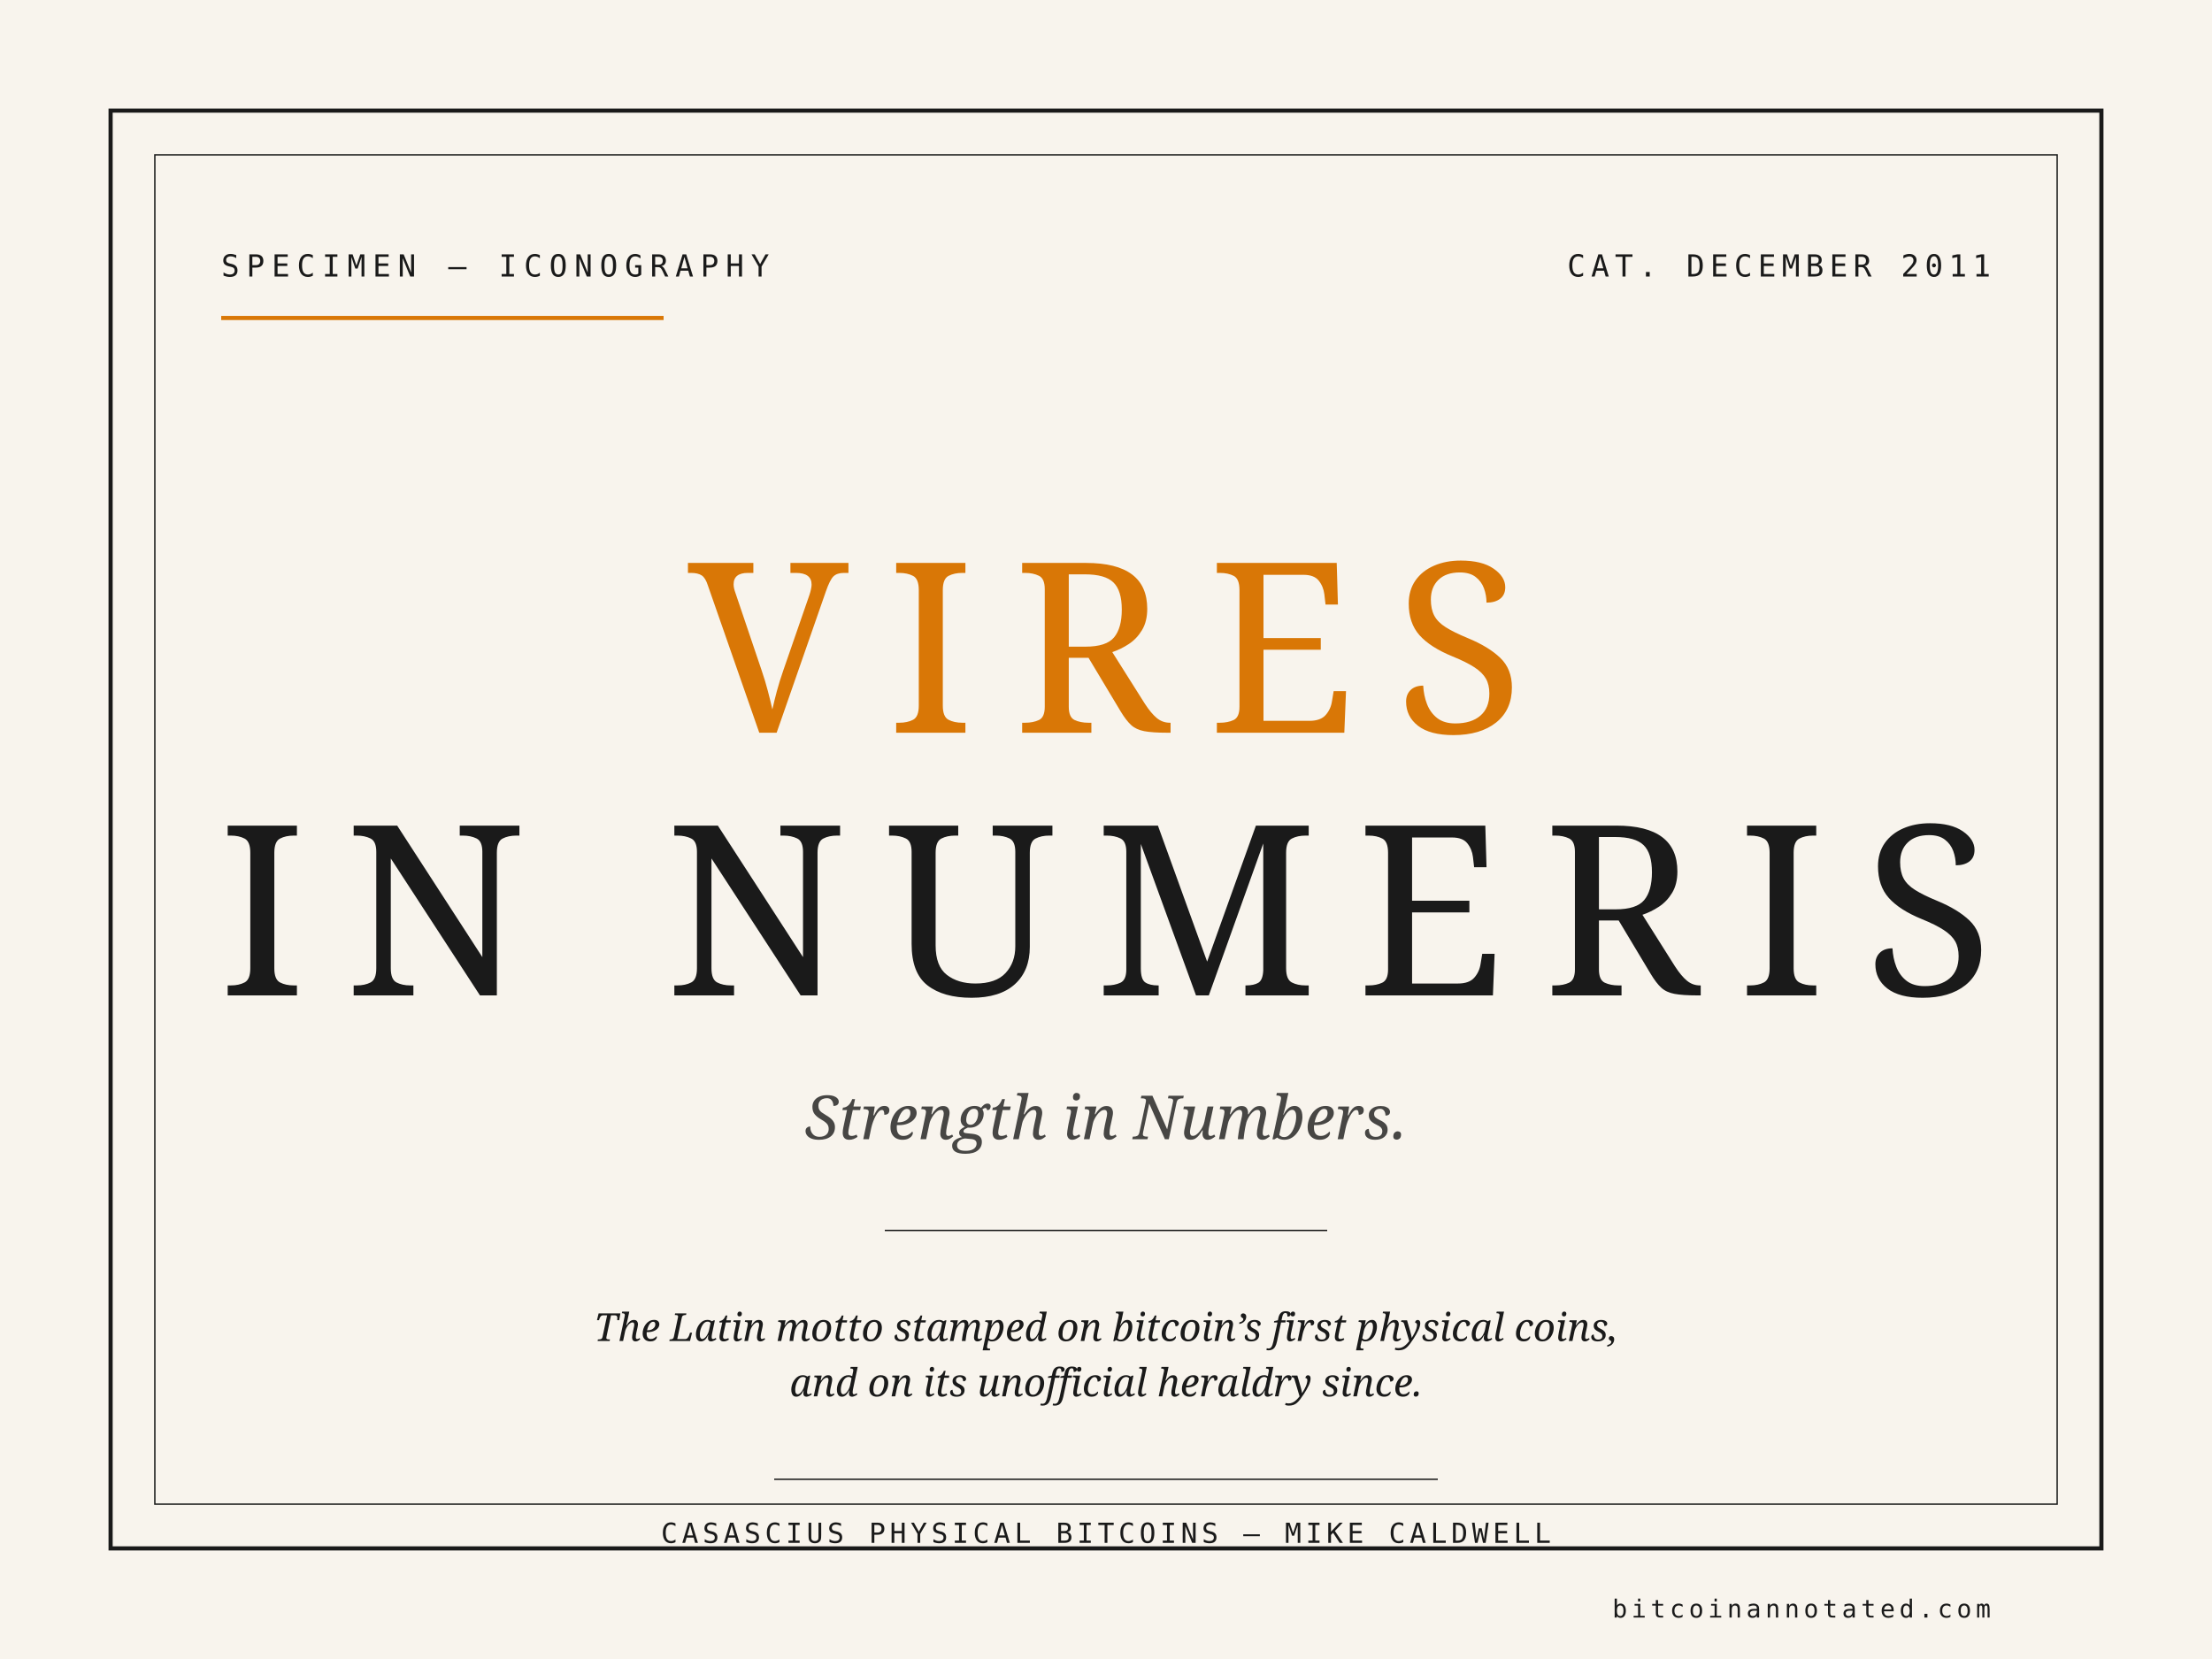
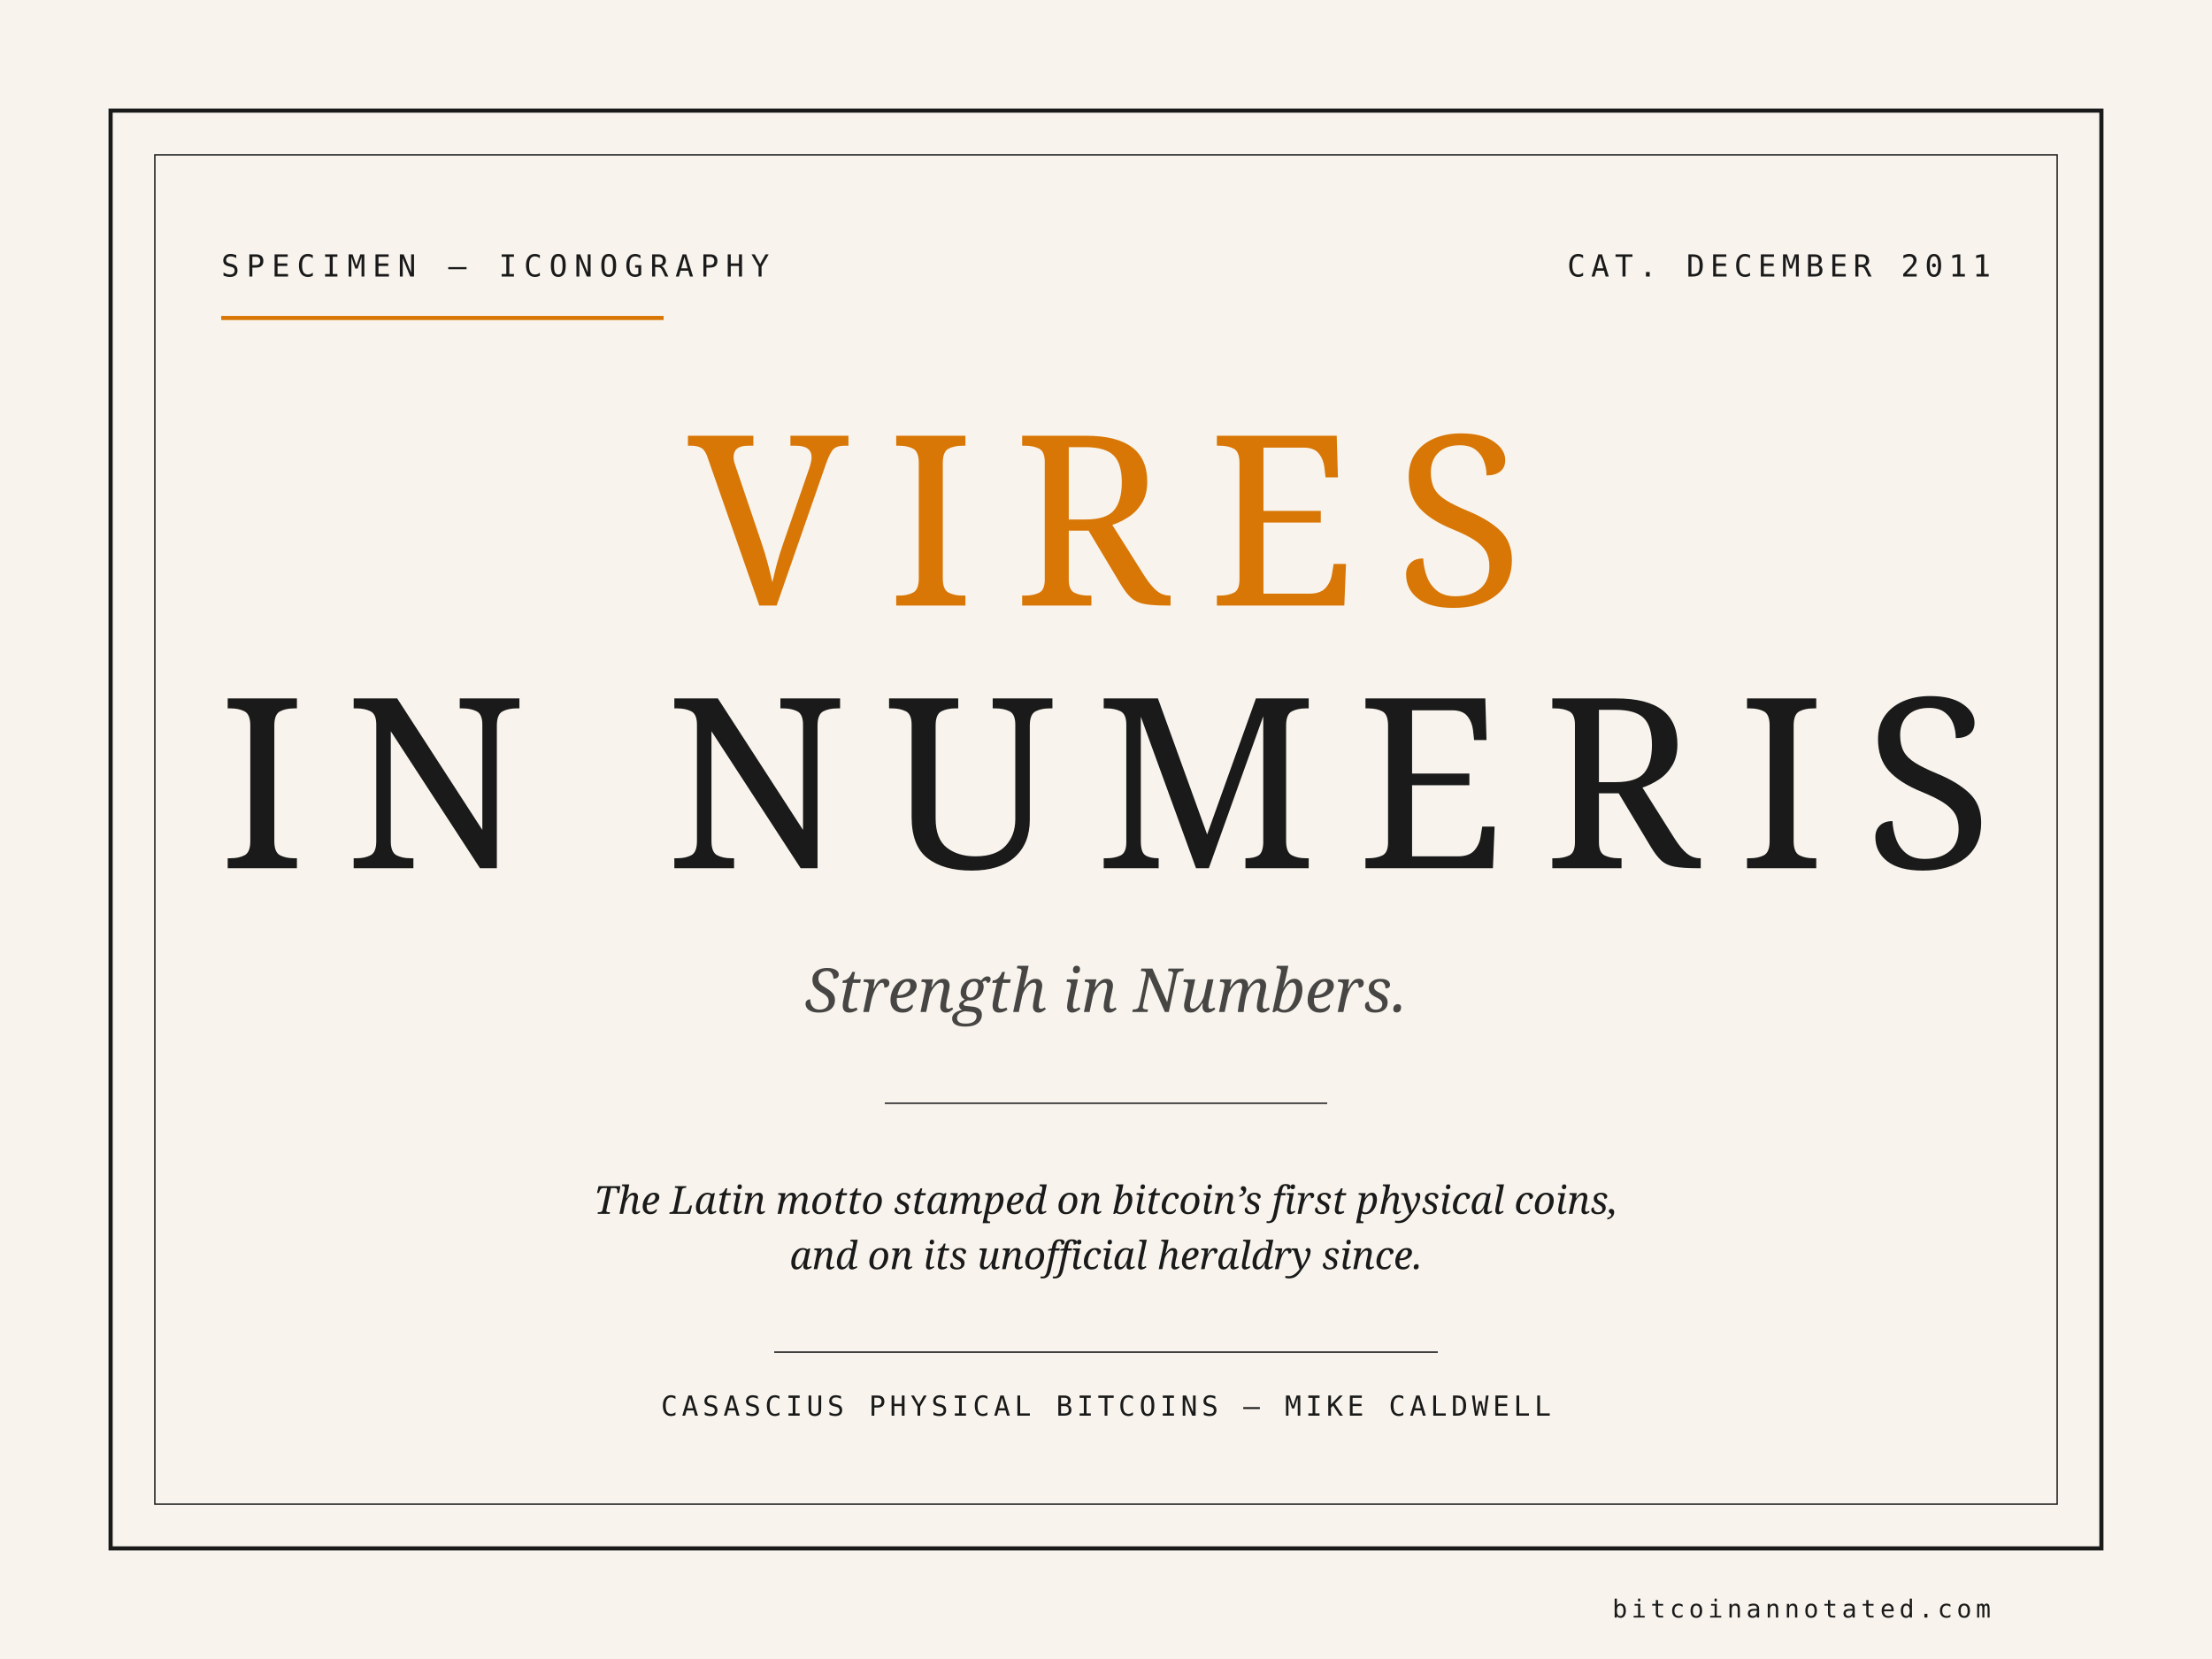
<svg xmlns="http://www.w3.org/2000/svg" viewBox="0 0 800 600" width="800" height="600">
  <rect width="800" height="600" fill="#f8f4ed" />
  <rect x="40" y="40" width="720" height="520" fill="none" stroke="#1a1a1a" stroke-width="1.5" />
  <rect x="56" y="56" width="688" height="488" fill="none" stroke="#1a1a1a" stroke-width="0.5" />
  <text x="80" y="100" font-family="JetBrains Mono, monospace" font-size="11" fill="#1a1a1a" letter-spacing="2.5">SPECIMEN — ICONOGRAPHY</text>
  <line x1="80" y1="115" x2="240" y2="115" stroke="#d97706" stroke-width="1.5" />
  <text x="720" y="100" font-family="JetBrains Mono, monospace" font-size="11" fill="#1a1a1a" letter-spacing="2" text-anchor="end">CAT. DECEMBER 2011</text>
-   <text x="400" y="265" text-anchor="middle" font-family="EB Garamond, Garamond, serif" font-size="86" fill="#d97706" font-weight="500" letter-spacing="14">VIRES</text>
-   <text x="400" y="360" text-anchor="middle" font-family="EB Garamond, Garamond, serif" font-size="86" fill="#1a1a1a" font-weight="500" letter-spacing="14">IN NUMERIS</text>
-   <text x="400" y="412" text-anchor="middle" font-family="EB Garamond, Garamond, serif" font-size="22" font-style="italic" fill="#1a1a1a" opacity="0.8">Strength in Numbers.</text>
-   <line x1="320" y1="445" x2="480" y2="445" stroke="#1a1a1a" stroke-width="0.5" />
-   <text x="400" y="485" font-family="EB Garamond, Garamond, serif" font-style="italic" font-size="14" fill="#1a1a1a" text-anchor="middle">The Latin motto stamped on bitcoin’s first physical coins,</text>
-   <text x="400" y="505" font-family="EB Garamond, Garamond, serif" font-style="italic" font-size="14" fill="#1a1a1a" text-anchor="middle">and on its unofficial heraldry since.</text>
-   <line x1="280" y1="535" x2="520" y2="535" stroke="#1a1a1a" stroke-width="0.5" />
-   <text x="400" y="558" font-family="JetBrains Mono, monospace" font-size="10" fill="#1a1a1a" letter-spacing="1.5" text-anchor="middle">CASASCIUS PHYSICAL BITCOINS — MIKE CALDWELL</text>
+   <text x="400" y="219" text-anchor="middle" font-family="EB Garamond, Garamond, serif" font-size="86" fill="#d97706" font-weight="500" letter-spacing="14">VIRES</text>
+   <text x="400" y="314" text-anchor="middle" font-family="EB Garamond, Garamond, serif" font-size="86" fill="#1a1a1a" font-weight="500" letter-spacing="14">IN NUMERIS</text>
+   <text x="400" y="366" text-anchor="middle" font-family="EB Garamond, Garamond, serif" font-size="22" font-style="italic" fill="#1a1a1a" opacity="0.8">Strength in Numbers.</text>
+   <line x1="320" y1="399" x2="480" y2="399" stroke="#1a1a1a" stroke-width="0.5" />
+   <text x="400" y="439" font-family="EB Garamond, Garamond, serif" font-style="italic" font-size="14" fill="#1a1a1a" text-anchor="middle">The Latin motto stamped on bitcoin’s first physical coins,</text>
+   <text x="400" y="459" font-family="EB Garamond, Garamond, serif" font-style="italic" font-size="14" fill="#1a1a1a" text-anchor="middle">and on its unofficial heraldry since.</text>
+   <line x1="280" y1="489" x2="520" y2="489" stroke="#1a1a1a" stroke-width="0.5" />
+   <text x="400" y="512" font-family="JetBrains Mono, monospace" font-size="10" fill="#1a1a1a" letter-spacing="1.5" text-anchor="middle">CASASCIUS PHYSICAL BITCOINS — MIKE CALDWELL</text>
  <text x="720" y="585" font-family="JetBrains Mono, monospace" font-size="9" fill="#1a1a1a" letter-spacing="1.5" text-anchor="end">bitcoinannotated.com</text>
</svg>
